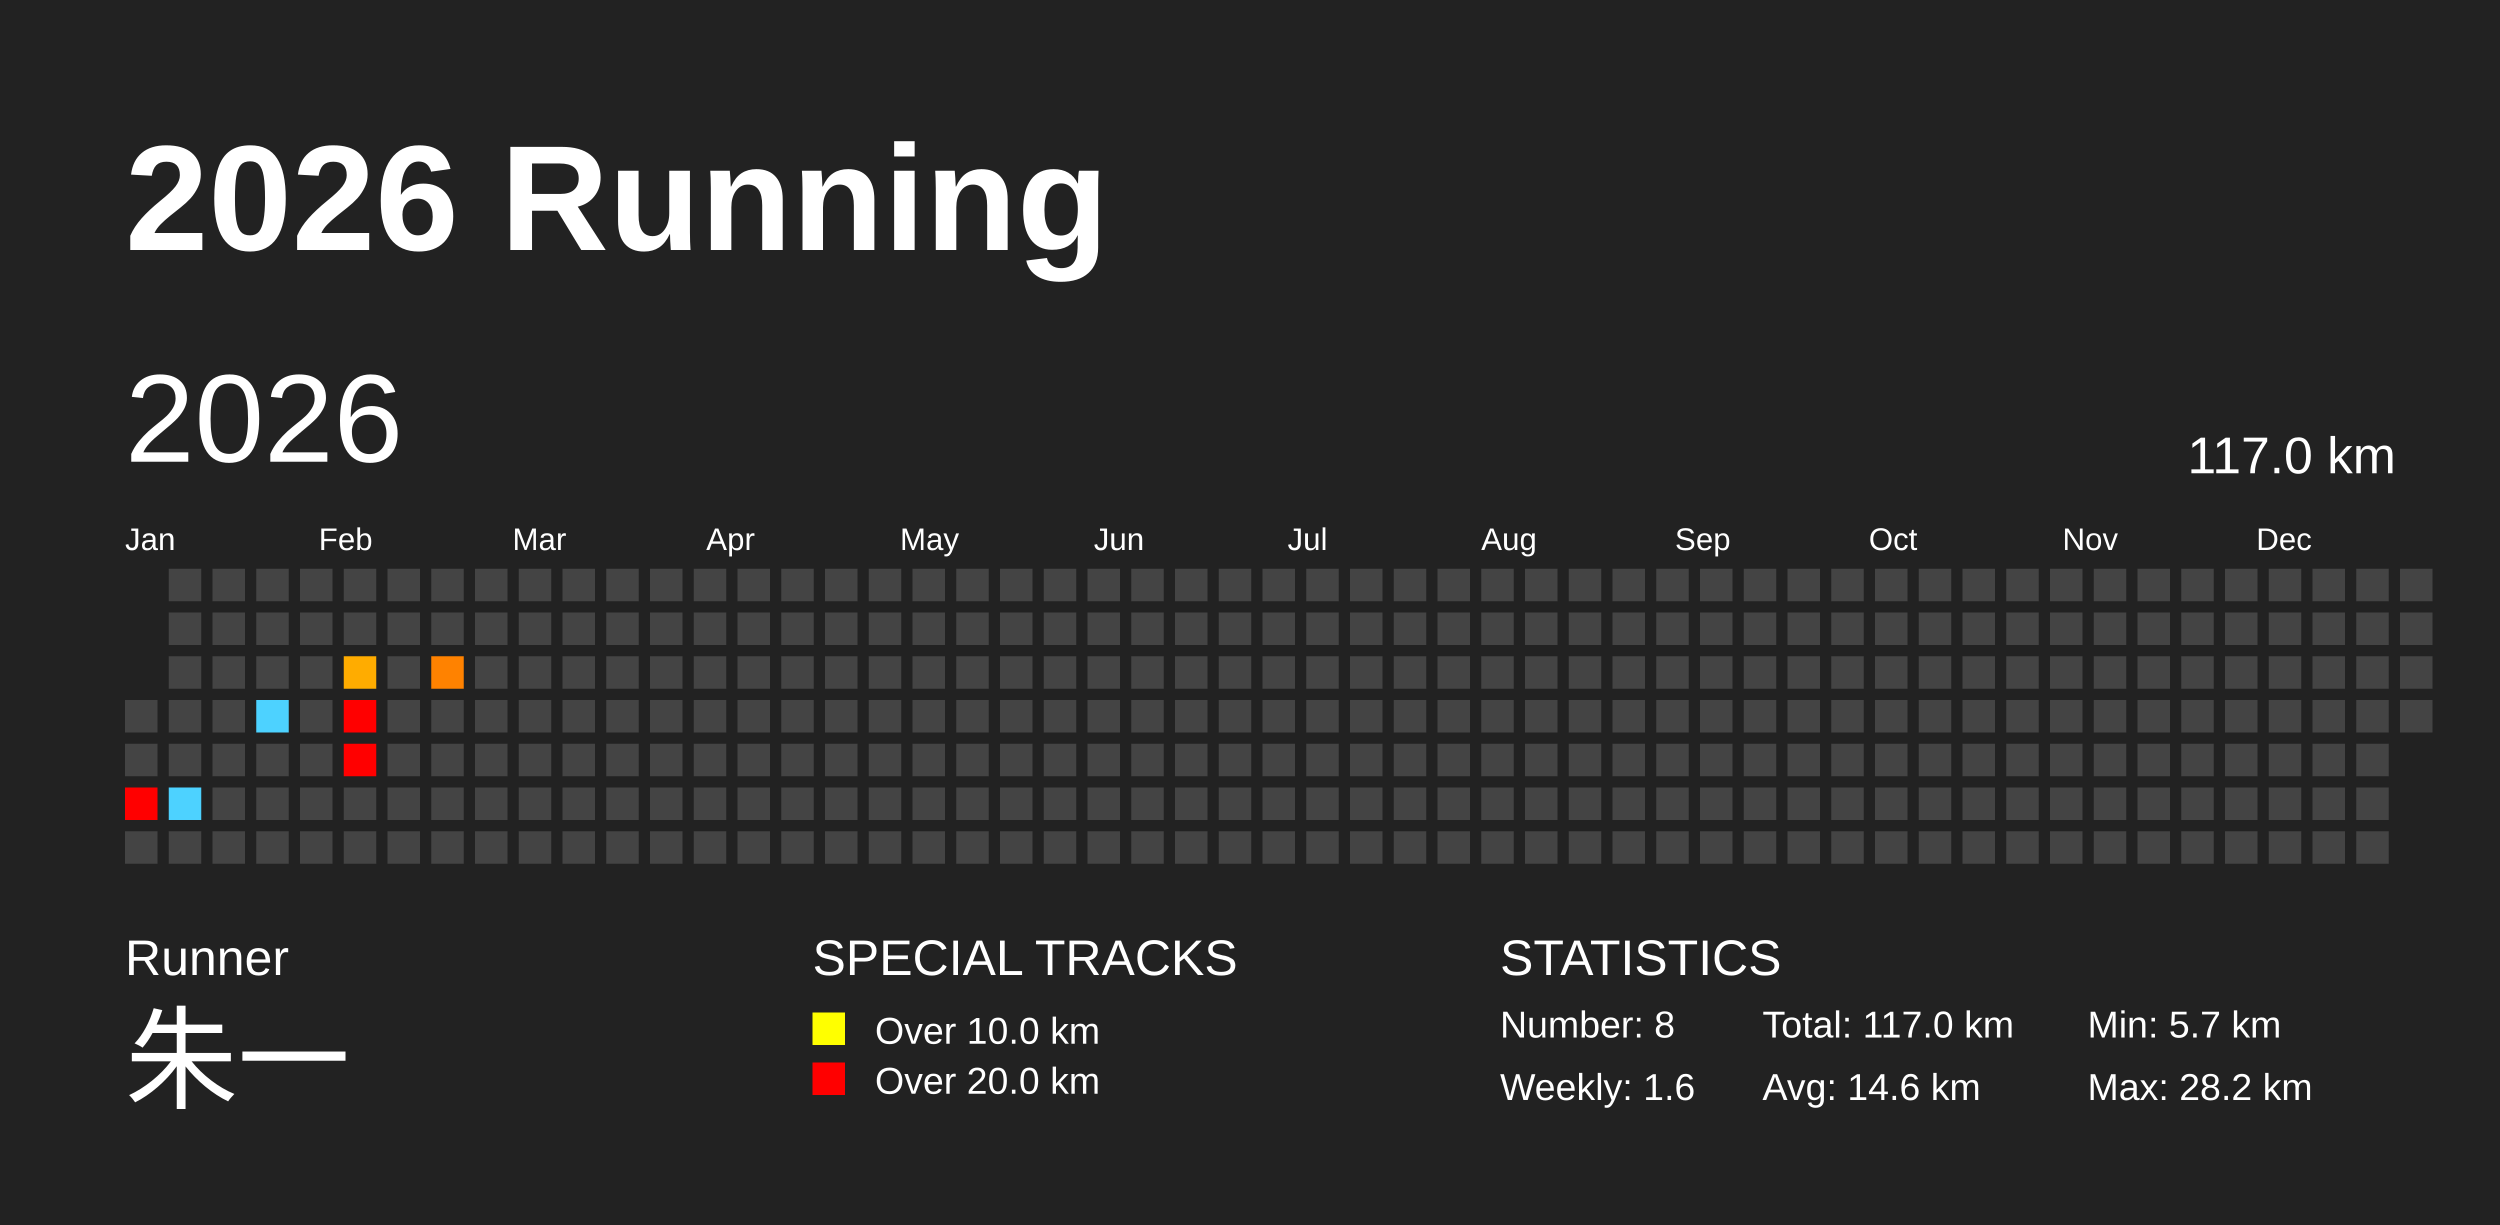
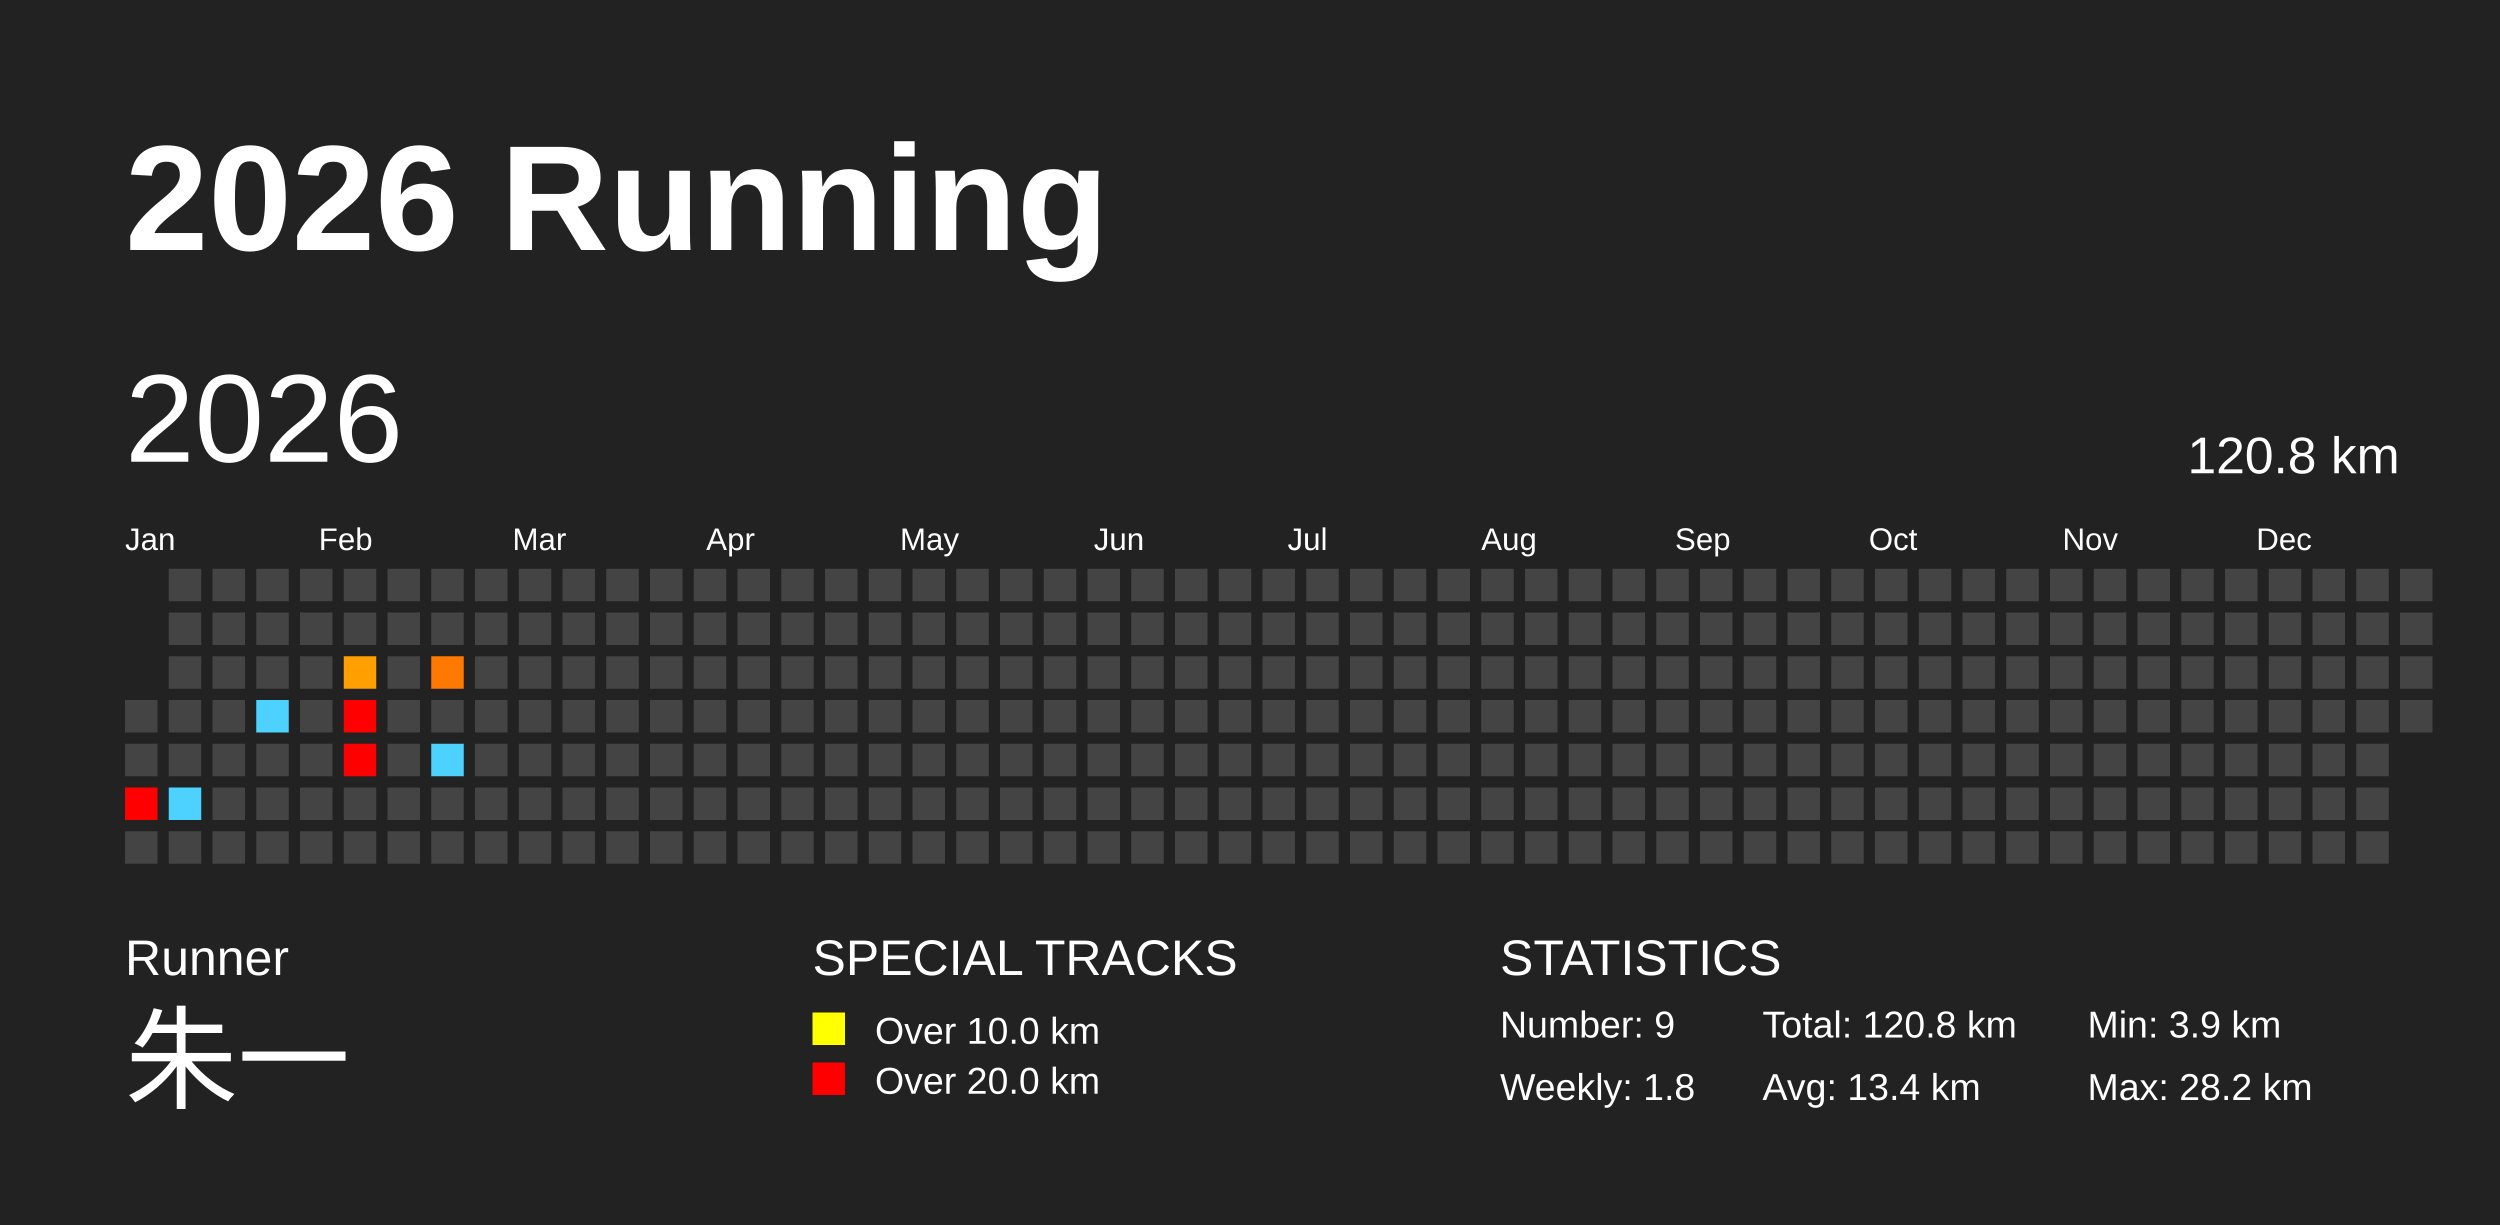
<svg xmlns="http://www.w3.org/2000/svg" baseProfile="full" height="98mm" version="1.1" viewBox="0,0,200,98" width="200mm">
  <defs />
  <rect fill="#222222" height="98" width="200" x="0" y="0" />
  <text fill="#FFFFFF" style="font-size:12px; font-family:Arial; font-weight:bold;" x="10" y="20">2026 Running</text>
  <text fill="#FFFFFF" style="font-size:4px; font-family:Arial" x="10" y="78">Runner</text>
  <text fill="#FFFFFF" style="font-size:9px; font-family:Arial" x="10" y="88">朱一</text>
  <text fill="#FFFFFF" style="font-size:4px; font-family:Arial" x="65" y="78">SPECIAL TRACKS</text>
  <rect fill="yellow" height="2.6" width="2.6" x="65" y="81" />
  <text fill="#FFFFFF" style="font-size:3px; font-family:Arial" x="70" y="83.5">Over 10.0 km</text>
  <rect fill="red" height="2.6" width="2.6" x="65" y="85" />
  <text fill="#FFFFFF" style="font-size:3px; font-family:Arial" x="70" y="87.5">Over 20.0 km</text>
  <text fill="#FFFFFF" style="font-size:4px; font-family:Arial" x="120" y="78">STATISTICS</text>
-   <text fill="#FFFFFF" style="font-size:3px; font-family:Arial" x="120" y="83">Number: 8</text>
-   <text fill="#FFFFFF" style="font-size:3px; font-family:Arial" x="120" y="88">Weekly: 1.6</text>
-   <text fill="#FFFFFF" style="font-size:3px; font-family:Arial" x="141" y="83">Total: 117.0 km</text>
-   <text fill="#FFFFFF" style="font-size:3px; font-family:Arial" x="141" y="88">Avg: 14.6 km</text>
-   <text fill="#FFFFFF" style="font-size:3px; font-family:Arial" x="167" y="83">Min: 5.7 km</text>
+   <text fill="#FFFFFF" style="font-size:3px; font-family:Arial" x="120" y="83">Number: 9</text>
+   <text fill="#FFFFFF" style="font-size:3px; font-family:Arial" x="120" y="88">Weekly: 1.8</text>
+   <text fill="#FFFFFF" style="font-size:3px; font-family:Arial" x="141" y="83">Total: 120.8 km</text>
+   <text fill="#FFFFFF" style="font-size:3px; font-family:Arial" x="141" y="88">Avg: 13.4 km</text>
+   <text fill="#FFFFFF" style="font-size:3px; font-family:Arial" x="167" y="83">Min: 3.9 km</text>
  <text fill="#FFFFFF" style="font-size:3px; font-family:Arial" x="167" y="88">Max: 28.2 km</text>
  <text dominant-baseline="hanging" fill="#FFFFFF" style="font-size:10.0px; font-family:Arial;" x="10" y="30">2026</text>
-   <text dominant-baseline="hanging" fill="#FFFFFF" style="font-size:4.125px; font-family:Arial;" x="175" y="35">117.0 km</text>
+   <text dominant-baseline="hanging" fill="#FFFFFF" style="font-size:4.125px; font-family:Arial;" x="175" y="35">120.8 km</text>
  <text fill="#FFFFFF" style="font-size:2.5px; font-family:Arial" x="10.0" y="44">Jan</text>
  <text fill="#FFFFFF" style="font-size:2.5px; font-family:Arial" x="25.5" y="44">Feb</text>
  <text fill="#FFFFFF" style="font-size:2.5px; font-family:Arial" x="41.0" y="44">Mar</text>
  <text fill="#FFFFFF" style="font-size:2.5px; font-family:Arial" x="56.5" y="44">Apr</text>
  <text fill="#FFFFFF" style="font-size:2.5px; font-family:Arial" x="72.0" y="44">May</text>
  <text fill="#FFFFFF" style="font-size:2.5px; font-family:Arial" x="87.5" y="44">Jun</text>
  <text fill="#FFFFFF" style="font-size:2.5px; font-family:Arial" x="103.0" y="44">Jul</text>
  <text fill="#FFFFFF" style="font-size:2.5px; font-family:Arial" x="118.5" y="44">Aug</text>
  <text fill="#FFFFFF" style="font-size:2.5px; font-family:Arial" x="134.0" y="44">Sep</text>
  <text fill="#FFFFFF" style="font-size:2.5px; font-family:Arial" x="149.5" y="44">Oct</text>
  <text fill="#FFFFFF" style="font-size:2.5px; font-family:Arial" x="165.0" y="44">Nov</text>
  <text fill="#FFFFFF" style="font-size:2.5px; font-family:Arial" x="180.5" y="44">Dec</text>
  <rect fill="#444444" height="2.6" width="2.6" x="10.0" y="56.0" />
  <rect fill="#444444" height="2.6" width="2.6" x="10.0" y="59.5" />
  <rect fill="red" height="2.6" width="2.6" x="10.0" y="63.0" />
  <rect fill="#444444" height="2.6" width="2.6" x="10.0" y="66.5" />
  <rect fill="#444444" height="2.6" width="2.6" x="13.5" y="45.5" />
  <rect fill="#444444" height="2.6" width="2.6" x="13.5" y="49.0" />
  <rect fill="#444444" height="2.6" width="2.6" x="13.5" y="52.5" />
  <rect fill="#444444" height="2.6" width="2.6" x="13.5" y="56.0" />
  <rect fill="#444444" height="2.6" width="2.6" x="13.5" y="59.5" />
  <rect fill="#4dd2ff" height="2.6" width="2.6" x="13.5" y="63.0" />
  <rect fill="#444444" height="2.6" width="2.6" x="13.5" y="66.5" />
  <rect fill="#444444" height="2.6" width="2.6" x="17.0" y="45.5" />
  <rect fill="#444444" height="2.6" width="2.6" x="17.0" y="49.0" />
  <rect fill="#444444" height="2.6" width="2.6" x="17.0" y="52.5" />
  <rect fill="#444444" height="2.6" width="2.6" x="17.0" y="56.0" />
  <rect fill="#444444" height="2.6" width="2.6" x="17.0" y="59.5" />
  <rect fill="#444444" height="2.6" width="2.6" x="17.0" y="63.0" />
  <rect fill="#444444" height="2.6" width="2.6" x="17.0" y="66.5" />
  <rect fill="#444444" height="2.6" width="2.6" x="20.5" y="45.5" />
  <rect fill="#444444" height="2.6" width="2.6" x="20.5" y="49.0" />
  <rect fill="#444444" height="2.6" width="2.6" x="20.5" y="52.5" />
  <rect fill="#4dd2ff" height="2.6" width="2.6" x="20.5" y="56.0" />
  <rect fill="#444444" height="2.6" width="2.6" x="20.5" y="59.5" />
  <rect fill="#444444" height="2.6" width="2.6" x="20.5" y="63.0" />
  <rect fill="#444444" height="2.6" width="2.6" x="20.5" y="66.5" />
  <rect fill="#444444" height="2.6" width="2.6" x="24.0" y="45.5" />
  <rect fill="#444444" height="2.6" width="2.6" x="24.0" y="49.0" />
  <rect fill="#444444" height="2.6" width="2.6" x="24.0" y="52.5" />
  <rect fill="#444444" height="2.6" width="2.6" x="24.0" y="56.0" />
  <rect fill="#444444" height="2.6" width="2.6" x="24.0" y="59.5" />
  <rect fill="#444444" height="2.6" width="2.6" x="24.0" y="63.0" />
  <rect fill="#444444" height="2.6" width="2.6" x="24.0" y="66.5" />
  <rect fill="#444444" height="2.6" width="2.6" x="27.5" y="45.5" />
  <rect fill="#444444" height="2.6" width="2.6" x="27.5" y="49.0" />
-   <rect fill="#ffac00" height="2.6" width="2.6" x="27.5" y="52.5" />
+   <rect fill="#ff9f00" height="2.6" width="2.6" x="27.5" y="52.5" />
  <rect fill="red" height="2.6" width="2.6" x="27.5" y="56.0" />
  <rect fill="red" height="2.6" width="2.6" x="27.5" y="59.5" />
  <rect fill="#444444" height="2.6" width="2.6" x="27.5" y="63.0" />
  <rect fill="#444444" height="2.6" width="2.6" x="27.5" y="66.5" />
  <rect fill="#444444" height="2.6" width="2.6" x="31.0" y="45.5" />
  <rect fill="#444444" height="2.6" width="2.6" x="31.0" y="49.0" />
  <rect fill="#444444" height="2.6" width="2.6" x="31.0" y="52.5" />
  <rect fill="#444444" height="2.6" width="2.6" x="31.0" y="56.0" />
  <rect fill="#444444" height="2.6" width="2.6" x="31.0" y="59.5" />
  <rect fill="#444444" height="2.6" width="2.6" x="31.0" y="63.0" />
  <rect fill="#444444" height="2.6" width="2.6" x="31.0" y="66.5" />
  <rect fill="#444444" height="2.6" width="2.6" x="34.5" y="45.5" />
  <rect fill="#444444" height="2.6" width="2.6" x="34.5" y="49.0" />
-   <rect fill="#ff8200" height="2.6" width="2.6" x="34.5" y="52.5" />
+   <rect fill="#ff7800" height="2.6" width="2.6" x="34.5" y="52.5" />
  <rect fill="#444444" height="2.6" width="2.6" x="34.5" y="56.0" />
-   <rect fill="#444444" height="2.6" width="2.6" x="34.5" y="59.5" />
+   <rect fill="#4dd2ff" height="2.6" width="2.6" x="34.5" y="59.5" />
  <rect fill="#444444" height="2.6" width="2.6" x="34.5" y="63.0" />
  <rect fill="#444444" height="2.6" width="2.6" x="34.5" y="66.5" />
  <rect fill="#444444" height="2.6" width="2.6" x="38.0" y="45.5" />
  <rect fill="#444444" height="2.6" width="2.6" x="38.0" y="49.0" />
  <rect fill="#444444" height="2.6" width="2.6" x="38.0" y="52.5" />
  <rect fill="#444444" height="2.6" width="2.6" x="38.0" y="56.0" />
  <rect fill="#444444" height="2.6" width="2.6" x="38.0" y="59.5" />
  <rect fill="#444444" height="2.6" width="2.6" x="38.0" y="63.0" />
  <rect fill="#444444" height="2.6" width="2.6" x="38.0" y="66.5" />
  <rect fill="#444444" height="2.6" width="2.6" x="41.5" y="45.5" />
  <rect fill="#444444" height="2.6" width="2.6" x="41.5" y="49.0" />
  <rect fill="#444444" height="2.6" width="2.6" x="41.5" y="52.5" />
  <rect fill="#444444" height="2.6" width="2.6" x="41.5" y="56.0" />
  <rect fill="#444444" height="2.6" width="2.6" x="41.5" y="59.5" />
  <rect fill="#444444" height="2.6" width="2.6" x="41.5" y="63.0" />
  <rect fill="#444444" height="2.6" width="2.6" x="41.5" y="66.5" />
  <rect fill="#444444" height="2.6" width="2.6" x="45.0" y="45.5" />
  <rect fill="#444444" height="2.6" width="2.6" x="45.0" y="49.0" />
  <rect fill="#444444" height="2.6" width="2.6" x="45.0" y="52.5" />
  <rect fill="#444444" height="2.6" width="2.6" x="45.0" y="56.0" />
  <rect fill="#444444" height="2.6" width="2.6" x="45.0" y="59.5" />
  <rect fill="#444444" height="2.6" width="2.6" x="45.0" y="63.0" />
  <rect fill="#444444" height="2.6" width="2.6" x="45.0" y="66.5" />
  <rect fill="#444444" height="2.6" width="2.6" x="48.5" y="45.5" />
  <rect fill="#444444" height="2.6" width="2.6" x="48.5" y="49.0" />
  <rect fill="#444444" height="2.6" width="2.6" x="48.5" y="52.5" />
  <rect fill="#444444" height="2.6" width="2.6" x="48.5" y="56.0" />
  <rect fill="#444444" height="2.6" width="2.6" x="48.5" y="59.5" />
  <rect fill="#444444" height="2.6" width="2.6" x="48.5" y="63.0" />
  <rect fill="#444444" height="2.6" width="2.6" x="48.5" y="66.5" />
  <rect fill="#444444" height="2.6" width="2.6" x="52.0" y="45.5" />
  <rect fill="#444444" height="2.6" width="2.6" x="52.0" y="49.0" />
  <rect fill="#444444" height="2.6" width="2.6" x="52.0" y="52.5" />
  <rect fill="#444444" height="2.6" width="2.6" x="52.0" y="56.0" />
  <rect fill="#444444" height="2.6" width="2.6" x="52.0" y="59.5" />
  <rect fill="#444444" height="2.6" width="2.6" x="52.0" y="63.0" />
  <rect fill="#444444" height="2.6" width="2.6" x="52.0" y="66.5" />
  <rect fill="#444444" height="2.6" width="2.6" x="55.5" y="45.5" />
  <rect fill="#444444" height="2.6" width="2.6" x="55.5" y="49.0" />
  <rect fill="#444444" height="2.6" width="2.6" x="55.5" y="52.5" />
  <rect fill="#444444" height="2.6" width="2.6" x="55.5" y="56.0" />
  <rect fill="#444444" height="2.6" width="2.6" x="55.5" y="59.5" />
  <rect fill="#444444" height="2.6" width="2.6" x="55.5" y="63.0" />
  <rect fill="#444444" height="2.6" width="2.6" x="55.5" y="66.5" />
  <rect fill="#444444" height="2.6" width="2.6" x="59.0" y="45.5" />
  <rect fill="#444444" height="2.6" width="2.6" x="59.0" y="49.0" />
  <rect fill="#444444" height="2.6" width="2.6" x="59.0" y="52.5" />
  <rect fill="#444444" height="2.6" width="2.6" x="59.0" y="56.0" />
  <rect fill="#444444" height="2.6" width="2.6" x="59.0" y="59.5" />
  <rect fill="#444444" height="2.6" width="2.6" x="59.0" y="63.0" />
  <rect fill="#444444" height="2.6" width="2.6" x="59.0" y="66.5" />
  <rect fill="#444444" height="2.6" width="2.6" x="62.5" y="45.5" />
  <rect fill="#444444" height="2.6" width="2.6" x="62.5" y="49.0" />
  <rect fill="#444444" height="2.6" width="2.6" x="62.5" y="52.5" />
  <rect fill="#444444" height="2.6" width="2.6" x="62.5" y="56.0" />
  <rect fill="#444444" height="2.6" width="2.6" x="62.5" y="59.5" />
  <rect fill="#444444" height="2.6" width="2.6" x="62.5" y="63.0" />
  <rect fill="#444444" height="2.6" width="2.6" x="62.5" y="66.5" />
  <rect fill="#444444" height="2.6" width="2.6" x="66.0" y="45.5" />
  <rect fill="#444444" height="2.6" width="2.6" x="66.0" y="49.0" />
  <rect fill="#444444" height="2.6" width="2.6" x="66.0" y="52.5" />
  <rect fill="#444444" height="2.6" width="2.6" x="66.0" y="56.0" />
  <rect fill="#444444" height="2.6" width="2.6" x="66.0" y="59.5" />
  <rect fill="#444444" height="2.6" width="2.6" x="66.0" y="63.0" />
  <rect fill="#444444" height="2.6" width="2.6" x="66.0" y="66.5" />
  <rect fill="#444444" height="2.6" width="2.6" x="69.5" y="45.5" />
  <rect fill="#444444" height="2.6" width="2.6" x="69.5" y="49.0" />
  <rect fill="#444444" height="2.6" width="2.6" x="69.5" y="52.5" />
  <rect fill="#444444" height="2.6" width="2.6" x="69.5" y="56.0" />
  <rect fill="#444444" height="2.6" width="2.6" x="69.5" y="59.5" />
  <rect fill="#444444" height="2.6" width="2.6" x="69.5" y="63.0" />
  <rect fill="#444444" height="2.6" width="2.6" x="69.5" y="66.5" />
  <rect fill="#444444" height="2.6" width="2.6" x="73.0" y="45.5" />
  <rect fill="#444444" height="2.6" width="2.6" x="73.0" y="49.0" />
  <rect fill="#444444" height="2.6" width="2.6" x="73.0" y="52.5" />
  <rect fill="#444444" height="2.6" width="2.6" x="73.0" y="56.0" />
  <rect fill="#444444" height="2.6" width="2.6" x="73.0" y="59.5" />
  <rect fill="#444444" height="2.6" width="2.6" x="73.0" y="63.0" />
  <rect fill="#444444" height="2.6" width="2.6" x="73.0" y="66.5" />
  <rect fill="#444444" height="2.6" width="2.6" x="76.5" y="45.5" />
  <rect fill="#444444" height="2.6" width="2.6" x="76.5" y="49.0" />
  <rect fill="#444444" height="2.6" width="2.6" x="76.5" y="52.5" />
  <rect fill="#444444" height="2.6" width="2.6" x="76.5" y="56.0" />
  <rect fill="#444444" height="2.6" width="2.6" x="76.5" y="59.5" />
  <rect fill="#444444" height="2.6" width="2.6" x="76.5" y="63.0" />
  <rect fill="#444444" height="2.6" width="2.6" x="76.5" y="66.5" />
  <rect fill="#444444" height="2.6" width="2.6" x="80.0" y="45.5" />
  <rect fill="#444444" height="2.6" width="2.6" x="80.0" y="49.0" />
  <rect fill="#444444" height="2.6" width="2.6" x="80.0" y="52.5" />
  <rect fill="#444444" height="2.6" width="2.6" x="80.0" y="56.0" />
  <rect fill="#444444" height="2.6" width="2.6" x="80.0" y="59.5" />
  <rect fill="#444444" height="2.6" width="2.6" x="80.0" y="63.0" />
  <rect fill="#444444" height="2.6" width="2.6" x="80.0" y="66.5" />
  <rect fill="#444444" height="2.6" width="2.6" x="83.5" y="45.5" />
  <rect fill="#444444" height="2.6" width="2.6" x="83.5" y="49.0" />
  <rect fill="#444444" height="2.6" width="2.6" x="83.5" y="52.5" />
  <rect fill="#444444" height="2.6" width="2.6" x="83.5" y="56.0" />
  <rect fill="#444444" height="2.6" width="2.6" x="83.5" y="59.5" />
  <rect fill="#444444" height="2.6" width="2.6" x="83.5" y="63.0" />
  <rect fill="#444444" height="2.6" width="2.6" x="83.5" y="66.5" />
  <rect fill="#444444" height="2.6" width="2.6" x="87.0" y="45.5" />
  <rect fill="#444444" height="2.6" width="2.6" x="87.0" y="49.0" />
  <rect fill="#444444" height="2.6" width="2.6" x="87.0" y="52.5" />
  <rect fill="#444444" height="2.6" width="2.6" x="87.0" y="56.0" />
  <rect fill="#444444" height="2.6" width="2.6" x="87.0" y="59.5" />
  <rect fill="#444444" height="2.6" width="2.6" x="87.0" y="63.0" />
  <rect fill="#444444" height="2.6" width="2.6" x="87.0" y="66.5" />
  <rect fill="#444444" height="2.6" width="2.6" x="90.5" y="45.5" />
  <rect fill="#444444" height="2.6" width="2.6" x="90.5" y="49.0" />
  <rect fill="#444444" height="2.6" width="2.6" x="90.5" y="52.5" />
  <rect fill="#444444" height="2.6" width="2.6" x="90.5" y="56.0" />
  <rect fill="#444444" height="2.6" width="2.6" x="90.5" y="59.5" />
  <rect fill="#444444" height="2.6" width="2.6" x="90.5" y="63.0" />
  <rect fill="#444444" height="2.6" width="2.6" x="90.5" y="66.5" />
  <rect fill="#444444" height="2.6" width="2.6" x="94.0" y="45.5" />
  <rect fill="#444444" height="2.6" width="2.6" x="94.0" y="49.0" />
  <rect fill="#444444" height="2.6" width="2.6" x="94.0" y="52.5" />
  <rect fill="#444444" height="2.6" width="2.6" x="94.0" y="56.0" />
  <rect fill="#444444" height="2.6" width="2.6" x="94.0" y="59.5" />
  <rect fill="#444444" height="2.6" width="2.6" x="94.0" y="63.0" />
  <rect fill="#444444" height="2.6" width="2.6" x="94.0" y="66.5" />
  <rect fill="#444444" height="2.6" width="2.6" x="97.5" y="45.5" />
  <rect fill="#444444" height="2.6" width="2.6" x="97.5" y="49.0" />
  <rect fill="#444444" height="2.6" width="2.6" x="97.5" y="52.5" />
  <rect fill="#444444" height="2.6" width="2.6" x="97.5" y="56.0" />
  <rect fill="#444444" height="2.6" width="2.6" x="97.5" y="59.5" />
  <rect fill="#444444" height="2.6" width="2.6" x="97.5" y="63.0" />
  <rect fill="#444444" height="2.6" width="2.6" x="97.5" y="66.5" />
  <rect fill="#444444" height="2.6" width="2.6" x="101.0" y="45.5" />
  <rect fill="#444444" height="2.6" width="2.6" x="101.0" y="49.0" />
  <rect fill="#444444" height="2.6" width="2.6" x="101.0" y="52.5" />
  <rect fill="#444444" height="2.6" width="2.6" x="101.0" y="56.0" />
  <rect fill="#444444" height="2.6" width="2.6" x="101.0" y="59.5" />
  <rect fill="#444444" height="2.6" width="2.6" x="101.0" y="63.0" />
  <rect fill="#444444" height="2.6" width="2.6" x="101.0" y="66.5" />
  <rect fill="#444444" height="2.6" width="2.6" x="104.5" y="45.5" />
  <rect fill="#444444" height="2.6" width="2.6" x="104.5" y="49.0" />
  <rect fill="#444444" height="2.6" width="2.6" x="104.5" y="52.5" />
  <rect fill="#444444" height="2.6" width="2.6" x="104.5" y="56.0" />
  <rect fill="#444444" height="2.6" width="2.6" x="104.5" y="59.5" />
  <rect fill="#444444" height="2.6" width="2.6" x="104.5" y="63.0" />
  <rect fill="#444444" height="2.6" width="2.6" x="104.5" y="66.5" />
  <rect fill="#444444" height="2.6" width="2.6" x="108.0" y="45.5" />
  <rect fill="#444444" height="2.6" width="2.6" x="108.0" y="49.0" />
  <rect fill="#444444" height="2.6" width="2.6" x="108.0" y="52.5" />
  <rect fill="#444444" height="2.6" width="2.6" x="108.0" y="56.0" />
  <rect fill="#444444" height="2.6" width="2.6" x="108.0" y="59.5" />
  <rect fill="#444444" height="2.6" width="2.6" x="108.0" y="63.0" />
  <rect fill="#444444" height="2.6" width="2.6" x="108.0" y="66.5" />
  <rect fill="#444444" height="2.6" width="2.6" x="111.5" y="45.5" />
  <rect fill="#444444" height="2.6" width="2.6" x="111.5" y="49.0" />
  <rect fill="#444444" height="2.6" width="2.6" x="111.5" y="52.5" />
  <rect fill="#444444" height="2.6" width="2.6" x="111.5" y="56.0" />
  <rect fill="#444444" height="2.6" width="2.6" x="111.5" y="59.5" />
  <rect fill="#444444" height="2.6" width="2.6" x="111.5" y="63.0" />
  <rect fill="#444444" height="2.6" width="2.6" x="111.5" y="66.5" />
  <rect fill="#444444" height="2.6" width="2.6" x="115.0" y="45.5" />
  <rect fill="#444444" height="2.6" width="2.6" x="115.0" y="49.0" />
  <rect fill="#444444" height="2.6" width="2.6" x="115.0" y="52.5" />
  <rect fill="#444444" height="2.6" width="2.6" x="115.0" y="56.0" />
  <rect fill="#444444" height="2.6" width="2.6" x="115.0" y="59.5" />
  <rect fill="#444444" height="2.6" width="2.6" x="115.0" y="63.0" />
  <rect fill="#444444" height="2.6" width="2.6" x="115.0" y="66.5" />
  <rect fill="#444444" height="2.6" width="2.6" x="118.5" y="45.5" />
  <rect fill="#444444" height="2.6" width="2.6" x="118.5" y="49.0" />
  <rect fill="#444444" height="2.6" width="2.6" x="118.5" y="52.5" />
  <rect fill="#444444" height="2.6" width="2.6" x="118.5" y="56.0" />
  <rect fill="#444444" height="2.6" width="2.6" x="118.5" y="59.5" />
  <rect fill="#444444" height="2.6" width="2.6" x="118.5" y="63.0" />
  <rect fill="#444444" height="2.6" width="2.6" x="118.5" y="66.5" />
  <rect fill="#444444" height="2.6" width="2.6" x="122.0" y="45.5" />
  <rect fill="#444444" height="2.6" width="2.6" x="122.0" y="49.0" />
  <rect fill="#444444" height="2.6" width="2.6" x="122.0" y="52.5" />
  <rect fill="#444444" height="2.6" width="2.6" x="122.0" y="56.0" />
  <rect fill="#444444" height="2.6" width="2.6" x="122.0" y="59.5" />
  <rect fill="#444444" height="2.6" width="2.6" x="122.0" y="63.0" />
  <rect fill="#444444" height="2.6" width="2.6" x="122.0" y="66.5" />
  <rect fill="#444444" height="2.6" width="2.6" x="125.5" y="45.5" />
  <rect fill="#444444" height="2.6" width="2.6" x="125.5" y="49.0" />
  <rect fill="#444444" height="2.6" width="2.6" x="125.5" y="52.5" />
  <rect fill="#444444" height="2.6" width="2.6" x="125.5" y="56.0" />
  <rect fill="#444444" height="2.6" width="2.6" x="125.5" y="59.5" />
  <rect fill="#444444" height="2.6" width="2.6" x="125.5" y="63.0" />
  <rect fill="#444444" height="2.6" width="2.6" x="125.5" y="66.5" />
  <rect fill="#444444" height="2.6" width="2.6" x="129.0" y="45.5" />
  <rect fill="#444444" height="2.6" width="2.6" x="129.0" y="49.0" />
  <rect fill="#444444" height="2.6" width="2.6" x="129.0" y="52.5" />
  <rect fill="#444444" height="2.6" width="2.6" x="129.0" y="56.0" />
  <rect fill="#444444" height="2.6" width="2.6" x="129.0" y="59.5" />
  <rect fill="#444444" height="2.6" width="2.6" x="129.0" y="63.0" />
  <rect fill="#444444" height="2.6" width="2.6" x="129.0" y="66.5" />
  <rect fill="#444444" height="2.6" width="2.6" x="132.5" y="45.5" />
  <rect fill="#444444" height="2.6" width="2.6" x="132.5" y="49.0" />
  <rect fill="#444444" height="2.6" width="2.6" x="132.5" y="52.5" />
  <rect fill="#444444" height="2.6" width="2.6" x="132.5" y="56.0" />
  <rect fill="#444444" height="2.6" width="2.6" x="132.5" y="59.5" />
  <rect fill="#444444" height="2.6" width="2.6" x="132.5" y="63.0" />
  <rect fill="#444444" height="2.6" width="2.6" x="132.5" y="66.5" />
  <rect fill="#444444" height="2.6" width="2.6" x="136.0" y="45.5" />
  <rect fill="#444444" height="2.6" width="2.6" x="136.0" y="49.0" />
  <rect fill="#444444" height="2.6" width="2.6" x="136.0" y="52.5" />
  <rect fill="#444444" height="2.6" width="2.6" x="136.0" y="56.0" />
  <rect fill="#444444" height="2.6" width="2.6" x="136.0" y="59.5" />
  <rect fill="#444444" height="2.6" width="2.6" x="136.0" y="63.0" />
  <rect fill="#444444" height="2.6" width="2.6" x="136.0" y="66.5" />
  <rect fill="#444444" height="2.6" width="2.6" x="139.5" y="45.5" />
  <rect fill="#444444" height="2.6" width="2.6" x="139.5" y="49.0" />
  <rect fill="#444444" height="2.6" width="2.6" x="139.5" y="52.5" />
  <rect fill="#444444" height="2.6" width="2.6" x="139.5" y="56.0" />
  <rect fill="#444444" height="2.6" width="2.6" x="139.5" y="59.5" />
  <rect fill="#444444" height="2.6" width="2.6" x="139.5" y="63.0" />
  <rect fill="#444444" height="2.6" width="2.6" x="139.5" y="66.5" />
  <rect fill="#444444" height="2.6" width="2.6" x="143.0" y="45.5" />
  <rect fill="#444444" height="2.6" width="2.6" x="143.0" y="49.0" />
  <rect fill="#444444" height="2.6" width="2.6" x="143.0" y="52.5" />
  <rect fill="#444444" height="2.6" width="2.6" x="143.0" y="56.0" />
  <rect fill="#444444" height="2.6" width="2.6" x="143.0" y="59.5" />
  <rect fill="#444444" height="2.6" width="2.6" x="143.0" y="63.0" />
  <rect fill="#444444" height="2.6" width="2.6" x="143.0" y="66.5" />
  <rect fill="#444444" height="2.6" width="2.6" x="146.5" y="45.5" />
  <rect fill="#444444" height="2.6" width="2.6" x="146.5" y="49.0" />
  <rect fill="#444444" height="2.6" width="2.6" x="146.5" y="52.5" />
  <rect fill="#444444" height="2.6" width="2.6" x="146.5" y="56.0" />
  <rect fill="#444444" height="2.6" width="2.6" x="146.5" y="59.5" />
  <rect fill="#444444" height="2.6" width="2.6" x="146.5" y="63.0" />
  <rect fill="#444444" height="2.6" width="2.6" x="146.5" y="66.5" />
  <rect fill="#444444" height="2.6" width="2.6" x="150.0" y="45.5" />
  <rect fill="#444444" height="2.6" width="2.6" x="150.0" y="49.0" />
  <rect fill="#444444" height="2.6" width="2.6" x="150.0" y="52.5" />
  <rect fill="#444444" height="2.6" width="2.6" x="150.0" y="56.0" />
  <rect fill="#444444" height="2.6" width="2.6" x="150.0" y="59.5" />
  <rect fill="#444444" height="2.6" width="2.6" x="150.0" y="63.0" />
  <rect fill="#444444" height="2.6" width="2.6" x="150.0" y="66.5" />
  <rect fill="#444444" height="2.6" width="2.6" x="153.5" y="45.5" />
  <rect fill="#444444" height="2.6" width="2.6" x="153.5" y="49.0" />
  <rect fill="#444444" height="2.6" width="2.6" x="153.5" y="52.5" />
  <rect fill="#444444" height="2.6" width="2.6" x="153.5" y="56.0" />
  <rect fill="#444444" height="2.6" width="2.6" x="153.5" y="59.5" />
  <rect fill="#444444" height="2.6" width="2.6" x="153.5" y="63.0" />
  <rect fill="#444444" height="2.6" width="2.6" x="153.5" y="66.5" />
  <rect fill="#444444" height="2.6" width="2.6" x="157.0" y="45.5" />
  <rect fill="#444444" height="2.6" width="2.6" x="157.0" y="49.0" />
  <rect fill="#444444" height="2.6" width="2.6" x="157.0" y="52.5" />
  <rect fill="#444444" height="2.6" width="2.6" x="157.0" y="56.0" />
  <rect fill="#444444" height="2.6" width="2.6" x="157.0" y="59.5" />
  <rect fill="#444444" height="2.6" width="2.6" x="157.0" y="63.0" />
  <rect fill="#444444" height="2.6" width="2.6" x="157.0" y="66.5" />
  <rect fill="#444444" height="2.6" width="2.6" x="160.5" y="45.5" />
  <rect fill="#444444" height="2.6" width="2.6" x="160.5" y="49.0" />
  <rect fill="#444444" height="2.6" width="2.6" x="160.5" y="52.5" />
  <rect fill="#444444" height="2.6" width="2.6" x="160.5" y="56.0" />
  <rect fill="#444444" height="2.6" width="2.6" x="160.5" y="59.5" />
  <rect fill="#444444" height="2.6" width="2.6" x="160.5" y="63.0" />
  <rect fill="#444444" height="2.6" width="2.6" x="160.5" y="66.5" />
  <rect fill="#444444" height="2.6" width="2.6" x="164.0" y="45.5" />
  <rect fill="#444444" height="2.6" width="2.6" x="164.0" y="49.0" />
  <rect fill="#444444" height="2.6" width="2.6" x="164.0" y="52.5" />
  <rect fill="#444444" height="2.6" width="2.6" x="164.0" y="56.0" />
  <rect fill="#444444" height="2.6" width="2.6" x="164.0" y="59.5" />
  <rect fill="#444444" height="2.6" width="2.6" x="164.0" y="63.0" />
  <rect fill="#444444" height="2.6" width="2.6" x="164.0" y="66.5" />
  <rect fill="#444444" height="2.6" width="2.6" x="167.5" y="45.5" />
  <rect fill="#444444" height="2.6" width="2.6" x="167.5" y="49.0" />
  <rect fill="#444444" height="2.6" width="2.6" x="167.5" y="52.5" />
  <rect fill="#444444" height="2.6" width="2.6" x="167.5" y="56.0" />
  <rect fill="#444444" height="2.6" width="2.6" x="167.5" y="59.5" />
  <rect fill="#444444" height="2.6" width="2.6" x="167.5" y="63.0" />
  <rect fill="#444444" height="2.6" width="2.6" x="167.5" y="66.5" />
  <rect fill="#444444" height="2.6" width="2.6" x="171.0" y="45.5" />
  <rect fill="#444444" height="2.6" width="2.6" x="171.0" y="49.0" />
  <rect fill="#444444" height="2.6" width="2.6" x="171.0" y="52.5" />
  <rect fill="#444444" height="2.6" width="2.6" x="171.0" y="56.0" />
  <rect fill="#444444" height="2.6" width="2.6" x="171.0" y="59.5" />
  <rect fill="#444444" height="2.6" width="2.6" x="171.0" y="63.0" />
  <rect fill="#444444" height="2.6" width="2.6" x="171.0" y="66.5" />
  <rect fill="#444444" height="2.6" width="2.6" x="174.5" y="45.5" />
  <rect fill="#444444" height="2.6" width="2.6" x="174.5" y="49.0" />
  <rect fill="#444444" height="2.6" width="2.6" x="174.5" y="52.5" />
  <rect fill="#444444" height="2.6" width="2.6" x="174.5" y="56.0" />
  <rect fill="#444444" height="2.6" width="2.6" x="174.5" y="59.5" />
  <rect fill="#444444" height="2.6" width="2.6" x="174.5" y="63.0" />
  <rect fill="#444444" height="2.6" width="2.6" x="174.5" y="66.5" />
  <rect fill="#444444" height="2.6" width="2.6" x="178.0" y="45.5" />
  <rect fill="#444444" height="2.6" width="2.6" x="178.0" y="49.0" />
  <rect fill="#444444" height="2.6" width="2.6" x="178.0" y="52.5" />
  <rect fill="#444444" height="2.6" width="2.6" x="178.0" y="56.0" />
  <rect fill="#444444" height="2.6" width="2.6" x="178.0" y="59.5" />
  <rect fill="#444444" height="2.6" width="2.6" x="178.0" y="63.0" />
  <rect fill="#444444" height="2.6" width="2.6" x="178.0" y="66.5" />
  <rect fill="#444444" height="2.6" width="2.6" x="181.5" y="45.5" />
  <rect fill="#444444" height="2.6" width="2.6" x="181.5" y="49.0" />
  <rect fill="#444444" height="2.6" width="2.6" x="181.5" y="52.5" />
  <rect fill="#444444" height="2.6" width="2.6" x="181.5" y="56.0" />
  <rect fill="#444444" height="2.6" width="2.6" x="181.5" y="59.5" />
  <rect fill="#444444" height="2.6" width="2.6" x="181.5" y="63.0" />
  <rect fill="#444444" height="2.6" width="2.6" x="181.5" y="66.5" />
  <rect fill="#444444" height="2.6" width="2.6" x="185.0" y="45.5" />
  <rect fill="#444444" height="2.6" width="2.6" x="185.0" y="49.0" />
  <rect fill="#444444" height="2.6" width="2.6" x="185.0" y="52.5" />
  <rect fill="#444444" height="2.6" width="2.6" x="185.0" y="56.0" />
  <rect fill="#444444" height="2.6" width="2.6" x="185.0" y="59.5" />
  <rect fill="#444444" height="2.6" width="2.6" x="185.0" y="63.0" />
  <rect fill="#444444" height="2.6" width="2.6" x="185.0" y="66.5" />
  <rect fill="#444444" height="2.6" width="2.6" x="188.5" y="45.5" />
  <rect fill="#444444" height="2.6" width="2.6" x="188.5" y="49.0" />
  <rect fill="#444444" height="2.6" width="2.6" x="188.5" y="52.5" />
  <rect fill="#444444" height="2.6" width="2.6" x="188.5" y="56.0" />
  <rect fill="#444444" height="2.6" width="2.6" x="188.5" y="59.5" />
  <rect fill="#444444" height="2.6" width="2.6" x="188.5" y="63.0" />
  <rect fill="#444444" height="2.6" width="2.6" x="188.5" y="66.5" />
  <rect fill="#444444" height="2.6" width="2.6" x="192.0" y="45.5" />
  <rect fill="#444444" height="2.6" width="2.6" x="192.0" y="49.0" />
  <rect fill="#444444" height="2.6" width="2.6" x="192.0" y="52.5" />
  <rect fill="#444444" height="2.6" width="2.6" x="192.0" y="56.0" />
</svg>
